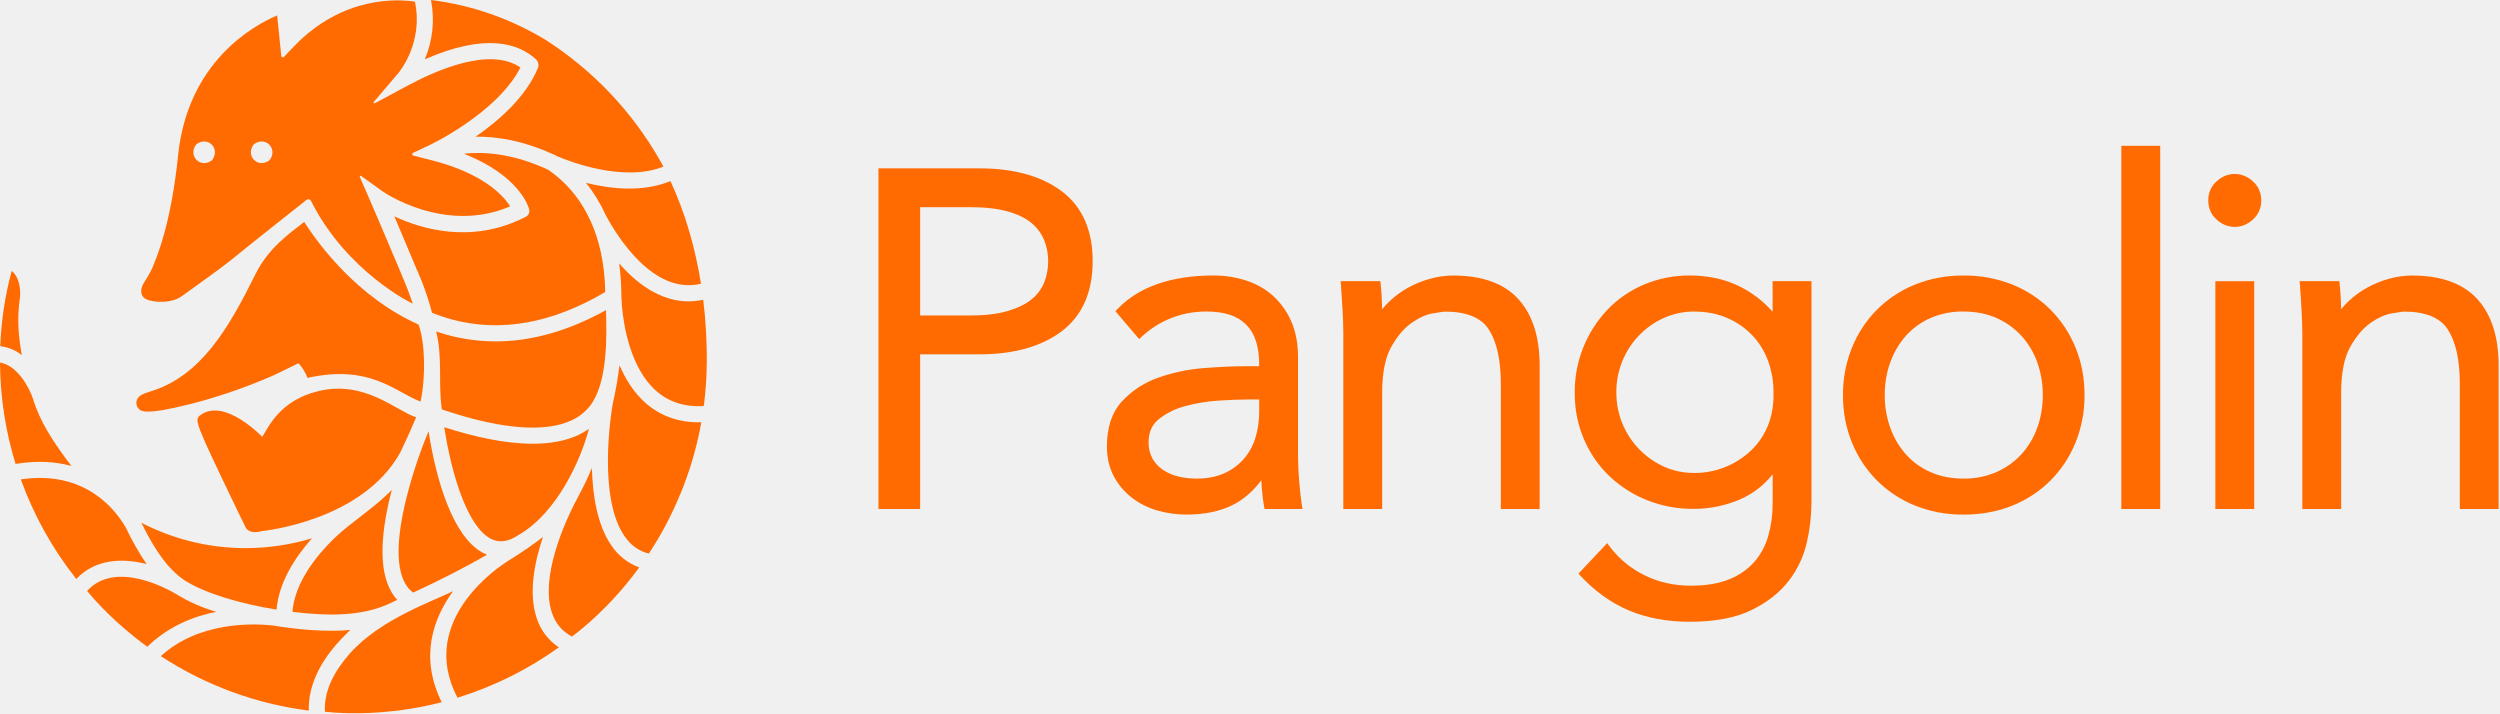
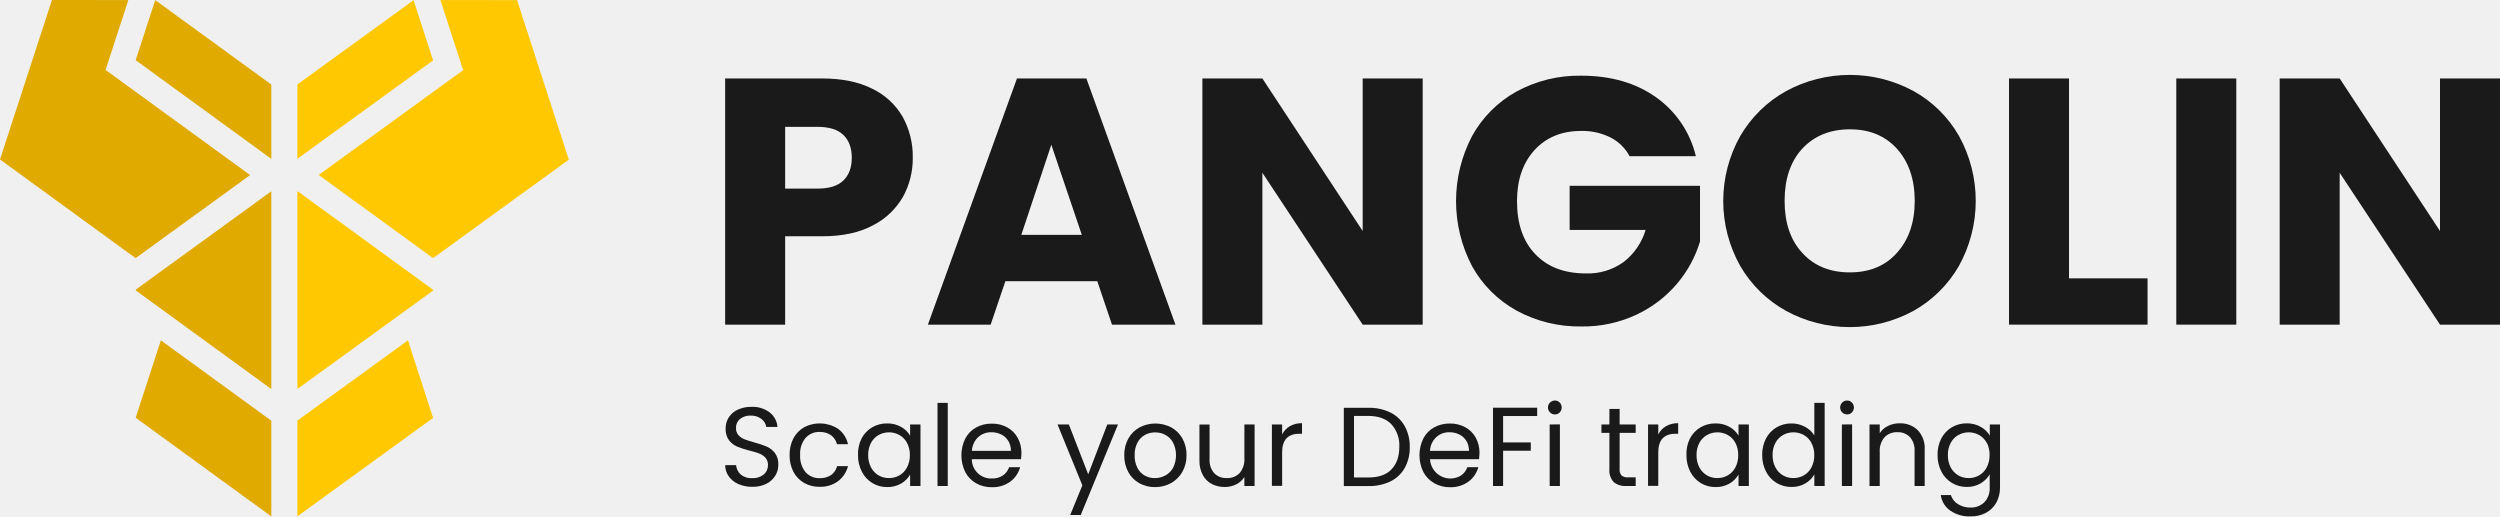
- <svg xmlns="http://www.w3.org/2000/svg" fill="#FF6B00" viewBox="0 0 1034 295">
-   <path d="M439.13 79.1c-8.36-6.3-19.83-9.47-34.13-9.47h-41.67v140.88h17.24v-63.96H405c14.3 0 25.78-3.22 34.14-9.55 8.5-6.45 12.79-16.2 12.79-29s-4.31-22.52-12.8-28.9zm-7.25 37.73a17.35 17.35 0 01-5.17 6.93c-2.4 2-5.73 3.63-9.83 4.84-4.18 1.25-9.35 1.88-15.38 1.88h-20.93V85.7h20.93c6.05 0 11.22.6 15.41 1.79 4.1 1.16 7.4 2.78 9.79 4.82a17.92 17.92 0 015.18 7.05 23.13 23.13 0 011.64 8.64c0 3.14-.55 6.12-1.64 8.83zM537.36 199.32c-.32-3.74-.49-7.39-.49-10.84v-40.63c0-5.77-.95-10.84-2.86-15.05a31.06 31.06 0 00-7.6-10.56c-3.14-2.8-6.9-4.91-11.18-6.27a43.5 43.5 0 00-13.22-2.03c-17.48 0-30.83 4.62-39.66 13.7l-1.03 1.06 9.82 11.54 1.23-1.12a38.8 38.8 0 0126.72-10.27c14.62 0 21.71 7.16 21.71 21.9v.71H516c-5.42 0-11.51.26-18.1.78a72.8 72.8 0 00-18.9 3.99 36.83 36.83 0 00-15.04 9.86c-4.08 4.5-6.15 10.73-6.15 18.49 0 4.65.94 8.8 2.82 12.33a27.38 27.38 0 007.44 8.88 31.6 31.6 0 0010.54 5.33 43.39 43.39 0 0012.12 1.71c7.62 0 14.18-1.4 19.5-4.16 4.27-2.2 8.11-5.57 11.45-10.03.05 1.05.11 2.1.2 3.18.19 2.64.5 5.12.88 7.35l.25 1.34h15.7l-.3-1.87c-.38-2.45-.72-5.6-1.05-9.32zm-42.53-1.38a32.7 32.7 0 01-7.3-.82 19.64 19.64 0 01-6.39-2.7 13.84 13.84 0 01-4.44-4.69 13.56 13.56 0 01-1.64-6.87c0-4.07 1.37-7.14 4.17-9.45A29.44 29.44 0 01490.1 168a69.26 69.26 0 0113.67-2.29c4.85-.32 8.9-.48 12.04-.48h5v4.99c0 3.84-.54 7.5-1.58 10.88a23.9 23.9 0 01-4.83 8.75 23.82 23.82 0 01-8.1 5.92c-3.2 1.44-7.06 2.18-11.47 2.18zM600.96 113.96c-3.1 0-6.3.44-9.47 1.33-3.15.87-6.18 2.1-9 3.64a37.52 37.52 0 00-7.7 5.6 34.24 34.24 0 00-3.15 3.38c-.02-.93-.03-1.83-.07-2.74a89.9 89.9 0 00-.5-7.42l-.15-1.46H554.5l.13 1.75c.25 3.39.48 6.97.68 10.66.2 3.71.29 6.82.29 9.25v72.58h16.07v-48.28c0-7.98 1.25-14.25 3.68-18.64 2.46-4.43 5.28-7.78 8.36-9.97 3.1-2.18 6.04-3.53 8.78-4 3.8-.66 4.86-.76 5.17-.76 8.83 0 14.92 2.46 18.08 7.34 3.3 5.09 5 12.6 5 22.34v51.97h16.06v-59.36c0-11.76-2.94-21-8.78-27.43-5.86-6.5-14.97-9.78-27.06-9.78zM733.13 128.94a42.76 42.76 0 00-6.14-5.81 44.95 44.95 0 00-9.38-5.56 43.4 43.4 0 00-9.5-2.83 53.4 53.4 0 00-8.92-.8 48.65 48.65 0 00-19.2 3.73 45.36 45.36 0 00-15.12 10.38 49.41 49.41 0 00-13.56 34.56c0 6.8 1.28 13.23 3.83 19.1a46.18 46.18 0 0010.48 15.21 48.96 48.96 0 0015.59 9.95 50.87 50.87 0 0019.16 3.61c6.8 0 13.37-1.36 19.51-4.01a35.09 35.09 0 0013.29-10.3v11.92c0 4.74-.6 9.28-1.79 13.46a28.07 28.07 0 01-5.7 10.76 27.29 27.29 0 01-10.37 7.24c-4.32 1.78-9.67 2.69-15.9 2.69-7.1 0-13.63-1.48-19.4-4.4a39.66 39.66 0 01-14.12-11.66l-1.15-1.55-11.89 12.62 1.04 1.12c5.96 6.34 12.69 11.13 20 14.19 7.28 3.04 15.68 4.6 24.93 4.6 10.43 0 19.05-1.62 25.6-4.83 6.54-3.2 11.74-7.29 15.44-12.14 3.7-4.82 6.2-10.2 7.48-15.98a75.36 75.36 0 001.88-16.1v-91.84h-16.07v12.67h-.02zm-32.4 66.67c-4.54 0-8.8-.9-12.64-2.67a33.57 33.57 0 01-10.2-7.23 33.51 33.51 0 01-9.37-23.47 33.62 33.62 0 019.36-23.48 33.18 33.18 0 0110.21-7.22 30.16 30.16 0 0112.64-2.68c5.05 0 9.67.91 13.74 2.7a31.5 31.5 0 0110.35 7.2 31.1 31.1 0 016.47 10.53 37.56 37.56 0 012.23 13c.13 5.07-.64 9.68-2.31 13.73a29.42 29.42 0 01-7.1 10.42 33.82 33.82 0 01-23.38 9.17zM848.06 128.04a47.55 47.55 0 00-15.8-10.37 53.39 53.39 0 00-20.15-3.71 52.85 52.85 0 00-19.96 3.7 47.55 47.55 0 00-15.8 10.38c-4.4 4.4-7.9 9.69-10.37 15.7a51.53 51.53 0 00-3.73 19.66c0 7.05 1.25 13.68 3.73 19.67a47.45 47.45 0 0010.37 15.7 47.3 47.3 0 0015.8 10.37 52.85 52.85 0 0019.96 3.7c7.3 0 14.08-1.24 20.15-3.7a47.3 47.3 0 0015.8-10.37c4.4-4.4 7.9-9.69 10.37-15.7a51.58 51.58 0 003.73-19.67c0-7.04-1.25-13.65-3.73-19.66a47.78 47.78 0 00-10.37-15.7zm-35.95 69.9c-5.06 0-9.64-.9-13.63-2.67a29.74 29.74 0 01-10.14-7.29 33.25 33.25 0 01-6.48-10.95 39.43 39.43 0 01-2.33-13.63c0-4.84.77-9.43 2.33-13.64a33.87 33.87 0 016.48-10.95 30.06 30.06 0 0110.14-7.29 33.2 33.2 0 0113.63-2.67c5.05 0 9.64.9 13.62 2.67a31.24 31.24 0 0110.26 7.29 32.58 32.58 0 016.58 10.94 39.59 39.59 0 012.33 13.64c0 4.84-.78 9.43-2.33 13.62a32.58 32.58 0 01-6.58 10.94 30.78 30.78 0 01-10.26 7.29 32.84 32.84 0 01-13.62 2.7zM893.46 60.3h-16.08v150.22h16.08V60.3zM931.8 75a10.96 10.96 0 00-7.5-3.05c-2.74 0-5.27 1.02-7.5 3.04a10.18 10.18 0 00-3.46 7.91c0 3.2 1.17 5.85 3.45 7.9a10.96 10.96 0 007.5 3.05c2.75 0 5.27-1.02 7.5-3.04a10.24 10.24 0 003.46-7.9c0-3.18-1.17-5.84-3.45-7.92zM932.34 116.3h-16.07v94.22h16.07v-94.23zM997.6 113.96c-3.11 0-6.3.44-9.48 1.33-3.14.87-6.17 2.1-8.99 3.64a37.55 37.55 0 00-7.71 5.6 34.24 34.24 0 00-3.14 3.38l-.07-2.74a89.9 89.9 0 00-.5-7.42l-.15-1.46h-16.43l.13 1.75c.26 3.39.49 6.97.68 10.66.2 3.71.3 6.82.3 9.25v72.58h16.07v-48.28c0-7.98 1.25-14.25 3.68-18.64 2.46-4.43 5.28-7.78 8.36-9.97 3.09-2.18 6.04-3.53 8.78-4 3.79-.66 4.86-.76 5.17-.76 8.83 0 14.92 2.46 18.08 7.34 3.3 5.09 4.99 12.6 4.99 22.34v51.97h16.07v-59.36c0-11.76-2.95-21-8.78-27.43-5.87-6.5-14.97-9.78-27.06-9.78zM58.45 216.2c.68 1.23 1.1 2.13 1.28 2.53 4.25 8.24 9.46 16.55 16.59 21.27l.7.44c8.06 4.99 22.5 9.31 37.35 11.7.99-11.46 7.86-21.85 14.67-29.5a95.5 95.5 0 01-27.44 4.06 93.47 93.47 0 01-43.15-10.5zM172.12 172.59c-8.47-2.73-21.16-15.44-40.43-10.83-15.9 3.8-20.67 14.88-23.2 18.91-5.93-5.84-12.22-9.8-17.44-10.7-3.97-.67-6.57.54-8.06 1.66-2.7 2.06-2.77 2.13 15.22 39.56l1.5 3.11c.02.06.07.1.1.16l1.62 3.34s1.03 3.5 7.01 1.84c0 0 41.42-3.96 57.18-32.62a286.86 286.86 0 006.5-14.44zM8.32 122.56c.13-2.4-.03-7.75-3.47-10.5a137.69 137.69 0 00-4.74 31.15A16.8 16.8 0 019 146.89c-.77-4.95-2.4-13.33-.67-24.33zM164.3 248.1c-6.76-7.32-7.91-21.01-3.39-40.88.36-1.56.75-3.11 1.14-4.64-6.43 6.89-17.15 13.62-23.74 20-7.29 7.06-16.47 18.36-17.35 30.49 7.77.94 15.41 1.39 22.07.9 12.8-.94 18.96-4.84 21.27-5.87zM242.35 75.62a59.76 59.76 0 018 13.03c4.62 8.7 19.69 33.45 39.58 28.71a174.48 174.48 0 00-4.7-21.13c-.14-.42-.28-.84-.44-1.27l.07-.02c-2-6.68-4.5-13.4-7.57-20.05-11.42 4.78-24.85 3.24-34.94.73zM221.62 24.48a3.33 3.33 0 01.83 3.72c-4.93 11.9-16.15 21.7-25.75 28.34 8.8-.13 20.44 1.6 34.07 8.22 4.35 1.84 27.06 10.8 43.6 4.16-.05-.09-.12-.2-.16-.3-.33-.64-.69-1.27-1.03-1.9a143.62 143.62 0 00-47.55-50.24A119.98 119.98 0 00178.26 0a42.24 42.24 0 01-2.56 24.54c25.38-11.14 38.9-6.48 45.92-.06zM170.88 245.1a394.62 394.62 0 0030.58-15.65c-.67-.27-1.29-.56-1.86-.87-12.33-6.74-19.23-29.94-22.34-50.21a72.2 72.2 0 01-1.4 3.41 198.8 198.8 0 00-8.45 27c-5.38 23.63-1.34 32.84 3.47 36.31zM250.64 128.26c-15.5 8.61-30.77 12.94-45.65 12.94a75.82 75.82 0 01-24.58-4.1c2.75 11.04.74 22.17 2.36 32.23.75.26 1.52.53 2.3.77 22.85 7.49 40.6 8.79 51.33 3.76a20.56 20.56 0 007.53-5.87c7.5-9.45 7.05-29.18 6.7-39.73z" fill="#FF6B00" />
-   <path d="M214.72 221.1l.02.03c15.93-9.4 25.5-31.11 28.86-43.75-1.35.94-2.8 1.78-4.37 2.52-5.49 2.57-11.97 3.63-18.9 3.63-11.8 0-24.9-3.06-36.58-6.83 2.98 19.53 9.5 40.81 19.06 46.04 3.57 1.95 7.47 1.42 11.91-1.64zM178.7 129.37a74.29 74.29 0 008.33 2.8c20.11 5.38 41.4 1.55 63.3-11.4-.22-12.1-2.58-21.69-6.02-29.29-.93-1.78-1.43-2.9-1.5-3.04h.01a50.44 50.44 0 00-15.96-18.15c-14.86-6.98-27.03-7.6-34.99-6.71 22.76 8.95 26.64 21.84 26.82 22.46l.16.54a2.63 2.63 0 01-1.36 3.07l-.5.25c-21.88 11.08-42.58 4.89-53.89-.42 3.33 7.87 7.75 18.39 9.47 22.46l.04-.02c.71 1.62 1.4 3.31 2.08 5.06l.04.1c1.47 3.86 2.83 7.96 3.96 12.29zM252.87 225.6c-5.85-8.44-7.77-20.73-8.05-32.03-2.03 4.79-4.14 9.06-6.17 12.73l.01.01c-.3.7-.67 1.38-1.09 2.08-3.4 6.68-14.38 30.08-9.28 45.11 1.48 4.38 4.2 7.6 8.26 9.79 4.13-3.05 16.14-12.6 27.84-28.6a23.66 23.66 0 01-11.52-9.08zM29.54 192.73c-7.56-9.9-13.02-18.42-15.77-27.4-1.51-4.94-6.61-14.24-13.77-15.38.1 14.58 2.35 28.66 6.45 41.94 8.97-1.52 16.63-.94 23.09.84z" fill="#FF6B00" />
-   <path d="M221.97 255.62c-3.47-10.28-.9-23.15 2.6-33.56a118.57 118.57 0 01-6.11 4.5l.02.03-1.08.68a185.68 185.68 0 01-7.82 5.05l.02.03c-1.56.97-37.54 23.73-20.37 56.22a145.85 145.85 0 0041.9-20.81 23.14 23.14 0 01-9.16-12.14zM290.85 123.98c-2.01.43-4.02.66-6.02.66-9.88 0-19.66-5.29-28.68-15.62a.56.56 0 00-.08-.09c.61 4.32.93 8.86.93 13.58.1 1.4.18 2.8.24 4.19.7 7.93 3.46 25.53 14.15 34.97 5.21 4.61 11.8 6.71 19.63 6.29.07-.31.14-.67.2-1.04a146.7 146.7 0 001.11-18.03c.01-7.53-.38-15.96-1.48-24.91z" fill="#FF6B00" />
-   <path d="M266.97 166.64c-4.86-4.3-8.3-9.85-10.73-15.57a156.5 156.5 0 01-2.84 15.99c-.87 5.13-6.01 38.98 4.94 54.76 2.62 3.79 5.91 6.12 10.02 7.14a139.73 139.73 0 0012.86-24.3l.04.02c3.96-9.55 6.95-19.6 8.81-30.03-9.05.23-16.8-2.45-23.1-8.01zM60.63 233.3a112.82 112.82 0 01-8.57-15.05c-4.17-7.29-16.8-23.95-43.45-19.97a146.37 146.37 0 0022.94 41.19c7.95-8.38 19.15-8.72 29.08-6.17zM144.92 260.57c-9.72.81-21.12-.02-32.16-1.89-8.06-.85-30.53-1.68-46.25 12.7a145.24 145.24 0 0061.2 22.52c-.27-9.79 4.27-19.9 13.3-29.46 1.3-1.4 2.62-2.68 3.9-3.87zM73.13 245.86c-3.67-2.2-25.38-14.35-37.1-1.47 3.24 3.99 11.63 13.47 24.9 23.11 8.63-8.43 19.03-12.58 28.53-14.47a65.43 65.43 0 01-16.33-7.17zM187.4 244.5c-8.2 4.12-30.28 11.59-42.91 26.01-5.66 6.46-10.62 14.73-10.1 23.87 4.46.49 14.67 1.22 28-.24l1.96-.22.8-.1c5.96-.77 11.82-1.9 17.55-3.38-9.31-18.76-3.49-34.69 4.7-45.94zM57.8 169.46c.41.32 1.12.78 3.42.78 2.76 0 7.82-.67 17.44-3.11 8.3-2.1 20.8-5.85 34.75-12 1.55-.72 5.5-2.64 10.06-4.9 1.52 1.7 2.84 3.7 3.7 6.06 26-5.68 35.89 5.6 46.77 9.82 2.23-10.62 1.87-24.53-.84-31.88-25.26-11.28-41.35-33.17-47.29-42.44-5.94 4.62-14.8 10.77-20.18 21.65-10.94 22.12-22.48 42.01-43.1 48.35-3.53 1.09-5.83 1.96-6.13 4.52a3.53 3.53 0 001.4 3.15z" fill="#FF6B00" />
-   <path d="M75.26 122.46c6.03-4.34 16.9-12.1 20.7-15.22 6.92-5.69 26.05-20.8 30.87-24.61a1.16 1.16 0 011.76.4c14.9 29.65 42.11 42.59 42.11 42.59-1.17-3.62-2.57-7.3-4.2-11.04l.03-.01-5.7-13.45-3.6-8.49c-2.04-4.77-3.62-8.5-4.08-9.52l-4.34-9.93c-.14-.33.24-.63.54-.42l8.8 6.33c.25.18 25.63 17.91 52.85 6.27-2.76-4.4-10.9-13.6-32.66-19.13l-7.43-1.89c-.53-.13-.6-.86-.1-1.1l6.93-3.26c.29-.13 28.06-13.37 37.5-32.08-12.42-8.5-34.1.8-46.32 7.34l-13.93 7.48c-.33.17-.66-.24-.42-.53l10.24-12.03c.44-.52 10.39-12.62 6.8-29.47-6.79-1.05-29.8-2.65-50.15 18.62l-4.06 4.25a.62.62 0 01-1.06-.37l-1.7-16.83c-10.16 4.35-37.01 19.38-40.98 57.9-1.41 13.7-3.63 25.48-6.66 35.49l-.02-.02-.4 1.41c-1.06 3.33-2.21 6.45-3.45 9.38a45.08 45.08 0 01-3.38 6.07c-2.23 3.34-1.23 5.57-.3 6.49 1.8 1.84 10.7 3.06 15.81-.62zM105.4 59.4c4.51-2.9 9.3 1.9 6.41 6.42-.19.3-.45.56-.75.75-4.52 2.9-9.31-1.9-6.42-6.41.2-.3.46-.56.76-.76zm-23.79 0c4.52-2.9 9.3 1.9 6.41 6.42-.19.3-.45.56-.75.75-4.52 2.9-9.31-1.9-6.41-6.41.2-.3.45-.56.75-.76z" fill="#FF6B00" />
+ <svg xmlns="http://www.w3.org/2000/svg" width="6300" height="1301" viewBox="0 0 6300 1301" fill="none">
+   <g clip-path="url(#clip0_977_922)">
+     <path d="M1303.06 0.302L1109.83 0.151L1167.13 176.818L803.112 440.873L1091.3 650.499L1433.4 402.319L1303.06 0.302Z" fill="#FFC800" />
+     <path d="M266.041 176.213L323.422 0.151L130.866 0L0 401.865L341.717 650.499L630.287 441.175L266.041 176.213Z" fill="#E1AA00" />
+     <path d="M683.586 212.952L391.161 0.227L341.869 151.644L683.586 400.278L683.737 400.202V212.801L683.586 212.952Z" fill="#E1AA00" />
+     <path d="M1042.24 0.454L749.435 212.801V400.202L1091.38 152.174L1042.24 0.454Z" fill="#FFC800" />
+     <path d="M342.549 729.496L341.869 731.688L683.586 980.398L683.737 980.246V481.997L342.549 729.496Z" fill="#E1AA00" />
+     <path d="M1090.55 729.648L749.813 481.695L749.435 481.997V980.246L1091.38 732.218L1090.55 729.648Z" fill="#FFC800" />
+     <path d="M683.511 1060L405.374 857.631L341.869 1052.67L683.586 1301.3L683.737 1301.15V1059.85L683.511 1060Z" fill="#E1AA00" />
+     <path d="M1028.03 857.706L749.435 1059.85V1301.15L1091.38 1053.12L1028.03 857.706Z" fill="#FFC800" />
+     <path d="M2275.52 495.982C2257.76 526.915 2231.32 551.962 2199.47 568.024C2165.29 586.318 2122.88 595.44 2072.23 595.39H1978.56V818.094H1827.36V197.758H2072.15C2121.65 197.758 2163.48 206.3 2197.65 223.385C2229.83 238.64 2256.64 263.282 2274.54 294.066C2292.02 325.686 2300.86 361.356 2300.17 397.481C2300.57 431.889 2292.08 465.818 2275.52 495.982ZM2125.23 454.933C2139.36 441.402 2146.47 422.201 2146.47 397.481C2146.47 372.761 2139.36 353.56 2125.23 340.028C2111.09 326.497 2089.62 319.693 2060.74 319.693H1978.56V475.269H2060.74C2089.62 475.269 2111.11 468.49 2125.23 454.933Z" fill="#1A1A1A" />
+     <path d="M2765.11 708.556H2533.55L2496.43 818.094H2338.27L2562.73 197.758H2737.67L2962.13 818.094H2802.23L2765.11 708.556ZM2726.18 591.912L2649.29 364.748L2573.69 591.912H2726.18Z" fill="#1A1A1A" />
+     <path d="M3585.16 818.094H3433.96L3181.22 435.43V818.094H3030.02V197.758H3181.22L3433.96 582.161V197.758H3585.16V818.094Z" fill="#1A1A1A" />
+     <path d="M4106.58 393.626C4095.74 373.324 4078.93 356.834 4058.42 346.378C4035.52 335.015 4010.2 329.386 3984.64 329.974C3935.7 329.974 3896.51 346.026 3867.08 378.129C3837.64 410.231 3822.9 453.195 3822.85 507.019C3822.85 564.169 3838.32 608.796 3869.27 640.898C3900.22 673.001 3942.7 689.053 3996.73 689.053C4030.35 690.149 4063.41 680.22 4090.86 660.78C4117.64 640.271 4137.27 611.832 4146.95 579.515H3955.46V468.163H4284.02V608.695C4272.33 647.24 4252.93 683.013 4227.01 713.848C4199.05 747.091 4164.23 773.908 4124.95 792.467C4081.33 813.081 4033.56 823.425 3985.32 822.705C3928.1 823.697 3871.6 809.841 3821.34 782.489C3774.27 756.419 3735.49 717.618 3709.45 670.532C3683.03 620.01 3669.23 563.843 3669.23 506.829C3669.23 449.816 3683.03 393.65 3709.45 343.128C3735.4 295.95 3774.13 257.043 3821.19 230.868C3871.29 203.515 3927.64 189.681 3984.71 190.727C4058.95 190.727 4121.55 208.694 4172.51 244.627C4223.26 280.286 4259.22 333.284 4273.59 393.626H4106.58Z" fill="#1A1A1A" />
+     <path d="M4501.15 783.623C4453.01 756.993 4413.01 717.803 4385.4 670.23C4357.3 620.245 4342.54 563.869 4342.54 506.527C4342.54 449.186 4357.3 392.81 4385.4 342.825C4413.05 295.283 4453.04 256.102 4501.15 229.432C4550.4 202.742 4605.54 188.764 4661.57 188.764C4717.6 188.764 4772.74 202.742 4822 229.432C4869.98 255.946 4909.72 295.183 4936.83 342.825C4964.48 392.974 4978.94 449.316 4978.87 506.576C4978.81 563.837 4964.21 620.145 4936.46 670.23C4909.16 717.758 4869.43 756.958 4821.54 783.623C4772.37 810.313 4717.3 824.293 4661.34 824.293C4605.39 824.293 4550.32 810.313 4501.15 783.623ZM4780.42 636.967C4810.2 603.907 4825.1 560.314 4825.1 506.187C4825.1 452.061 4810.2 408.316 4780.42 374.954C4750.73 342.195 4711.11 325.842 4661.57 325.892C4612.03 325.943 4572.11 342.145 4541.82 374.5C4512.08 406.905 4497.21 450.801 4497.21 506.187C4497.21 561.574 4512.08 605.318 4541.82 637.421C4571.6 670.078 4611.52 686.407 4661.57 686.407C4711.62 686.407 4751.23 669.927 4780.42 636.967Z" fill="#1A1A1A" />
+     <path d="M5213.91 701.45H5411.84V818.094H5062.71V197.758H5213.91V701.45Z" fill="#1A1A1A" />
+     <path d="M5635.47 197.758V818.094H5484.26V197.758H5635.47Z" fill="#1A1A1A" />
+     <path d="M6300 818.094H6148.8L5895.99 435.43V818.094H5744.78V197.758H5895.99L6148.8 582.161V197.758H6300V818.094Z" fill="#1A1A1A" />
+     <path d="M1860.7 1219.81C1851.05 1215.68 1842.69 1209.02 1836.5 1200.53C1830.62 1192.22 1827.45 1182.29 1827.43 1172.11H1854.88C1855.69 1181.05 1859.78 1189.37 1866.37 1195.47C1874.57 1202.27 1885.07 1205.66 1895.7 1204.92C1906.18 1205.52 1916.52 1202.24 1924.73 1195.69C1928.13 1192.79 1930.84 1189.17 1932.67 1185.09C1934.5 1181.01 1935.4 1176.58 1935.32 1172.11C1935.61 1165.4 1933.4 1158.83 1929.12 1153.66C1924.86 1148.89 1919.52 1145.21 1913.54 1142.93C1905.27 1139.96 1896.84 1137.44 1888.29 1135.37C1877.62 1132.74 1867.16 1129.33 1856.99 1125.16C1849.04 1121.65 1842.11 1116.16 1836.88 1109.21C1830.97 1100.61 1828.04 1090.31 1828.57 1079.88C1828.38 1069.75 1831.25 1059.79 1836.81 1051.31C1842.48 1042.8 1850.49 1036.11 1859.87 1032.03C1870.6 1027.32 1882.24 1025 1893.96 1025.23C1910.23 1024.53 1926.24 1029.44 1939.32 1039.14C1945.06 1043.51 1949.81 1049.06 1953.25 1055.4C1956.69 1061.75 1958.74 1068.75 1959.28 1075.95H1931.01C1929.8 1067.97 1925.51 1060.77 1919.06 1055.92C1911.15 1049.86 1901.34 1046.8 1891.39 1047.3C1881.88 1046.88 1872.53 1049.85 1865.01 1055.69C1861.6 1058.52 1858.9 1062.1 1857.13 1066.16C1855.36 1070.21 1854.56 1074.63 1854.8 1079.05C1854.53 1085.46 1856.72 1091.74 1860.92 1096.59C1865.1 1101.15 1870.28 1104.7 1876.04 1106.94C1882.02 1109.29 1890.33 1111.93 1901.14 1114.96C1911.86 1117.8 1922.36 1121.36 1932.59 1125.62C1940.6 1129.21 1947.59 1134.75 1952.93 1141.72C1959.01 1150.36 1961.99 1160.8 1961.4 1171.35C1961.45 1180.93 1958.84 1190.32 1953.84 1198.49C1948.36 1207.38 1940.51 1214.56 1931.16 1219.2C1920.16 1224.58 1908.01 1227.18 1895.78 1226.76C1883.72 1226.97 1871.76 1224.6 1860.7 1219.81Z" fill="#1A1A1A" />
+     <path d="M1999.27 1104.83C2005.4 1093.2 2014.67 1083.53 2026.04 1076.93C2039.48 1069.8 2054.59 1066.41 2069.79 1067.12C2084.99 1067.82 2099.72 1072.6 2112.45 1080.94C2124.96 1090.39 2133.65 1104.02 2136.94 1119.34H2109.2C2106.97 1110.25 2101.62 1102.22 2094.08 1096.66C2085.71 1091 2075.75 1088.14 2065.65 1088.5C2058.96 1088.23 2052.28 1089.44 2046.11 1092.06C2039.94 1094.67 2034.43 1098.62 2029.97 1103.62C2020.22 1115.69 2015.36 1130.99 2016.36 1146.48C2015.34 1162.11 2020.2 1177.56 2029.97 1189.8C2034.43 1194.8 2039.94 1198.74 2046.11 1201.36C2052.28 1203.97 2058.96 1205.19 2065.65 1204.92C2075.66 1205.39 2085.56 1202.75 2094 1197.36C2101.67 1191.85 2107.15 1183.82 2109.5 1174.68H2136.94C2133.21 1189.75 2124.43 1203.08 2112.07 1212.48C2098.54 1222.34 2082.08 1227.37 2065.35 1226.76C2051.62 1227.01 2038.08 1223.59 2026.11 1216.86C2014.71 1210.24 2005.43 1200.52 1999.35 1188.81C1992.69 1175.66 1989.39 1161.07 1989.75 1146.33C1989.47 1131.92 1992.74 1117.67 1999.27 1104.83Z" fill="#1A1A1A" />
+     <path d="M2171.19 1104.83C2177.24 1093.25 2186.41 1083.59 2197.65 1076.93C2209.11 1070.25 2222.19 1066.82 2235.45 1067.03C2247.82 1066.73 2260.04 1069.76 2270.83 1075.8C2280.26 1080.96 2288.1 1088.59 2293.51 1097.87V1069.6H2319.6V1224.72H2293.51V1195.84C2288.13 1205.31 2280.3 1213.14 2270.83 1218.52C2260.09 1224.65 2247.89 1227.73 2235.53 1227.44C2222.37 1227.61 2209.43 1224.08 2198.18 1217.24C2186.95 1210.31 2177.85 1200.42 2171.87 1188.66C2165.27 1175.7 2161.95 1161.32 2162.19 1146.78C2161.66 1132.27 2164.75 1117.85 2171.19 1104.83ZM2285.8 1116.32C2281.47 1108 2274.86 1101.07 2266.75 1096.36C2258.67 1091.84 2249.56 1089.46 2240.29 1089.46C2231.03 1089.46 2221.92 1091.84 2213.83 1096.36C2205.76 1101.04 2199.18 1107.91 2194.85 1116.17C2189.99 1125.62 2187.57 1136.15 2187.82 1146.78C2187.57 1157.54 2189.99 1168.19 2194.85 1177.78C2199.2 1186.11 2205.77 1193.07 2213.83 1197.89C2221.82 1202.5 2230.91 1204.87 2240.14 1204.76C2249.44 1204.87 2258.6 1202.5 2266.68 1197.89C2274.79 1193.11 2281.4 1186.14 2285.73 1177.78C2290.64 1168.28 2293.08 1157.7 2292.83 1147.01C2293.14 1136.35 2290.72 1125.78 2285.8 1116.32Z" fill="#1A1A1A" />
+     <path d="M2388.32 1015.25V1224.72H2362.54V1015.25H2388.32Z" fill="#1A1A1A" />
+     <path d="M2572.94 1157.14H2448.95C2448.94 1163.68 2450.24 1170.15 2452.79 1176.18C2455.33 1182.2 2459.07 1187.64 2463.77 1192.19C2468.47 1196.74 2474.04 1200.29 2480.15 1202.63C2486.25 1204.97 2492.77 1206.06 2499.3 1205.82C2509.16 1206.24 2518.9 1203.6 2527.2 1198.26C2534.56 1193.2 2540.08 1185.87 2542.92 1177.4H2570.67C2566.73 1192.02 2557.93 1204.87 2545.72 1213.84C2532.2 1223.47 2515.89 1228.38 2499.3 1227.82C2485.5 1228.04 2471.89 1224.62 2459.84 1217.92C2448.23 1211.3 2438.74 1201.52 2432.47 1189.72C2426.03 1176.57 2422.68 1162.11 2422.68 1147.46C2422.68 1132.82 2426.03 1118.36 2432.47 1105.21C2438.57 1093.48 2447.94 1083.79 2459.46 1077.31C2471.75 1070.65 2485.55 1067.29 2499.53 1067.56C2513.18 1067.3 2526.66 1070.64 2538.61 1077.24C2549.7 1083.35 2558.78 1092.54 2564.77 1103.69C2571.02 1115.3 2574.2 1128.31 2573.99 1141.49C2573.93 1146.72 2573.58 1151.95 2572.94 1157.14ZM2540.65 1110.88C2536.47 1103.88 2530.32 1098.28 2522.96 1094.77C2515.24 1091.03 2506.75 1089.14 2498.17 1089.26C2485.9 1088.96 2473.98 1093.4 2464.9 1101.65C2455.41 1110.71 2449.77 1123.09 2449.18 1136.2H2547.46C2547.67 1127.16 2545.31 1118.25 2540.65 1110.5V1110.88Z" fill="#1A1A1A" />
+     <path d="M2817.35 1069.6L2723.53 1297.75H2696.92L2727.54 1223.06L2664.94 1069.6H2693.52L2742.28 1195.32L2790.36 1069.6H2817.35Z" fill="#1A1A1A" />
+     <path d="M2870.96 1217.62C2859.21 1211.05 2849.58 1201.27 2843.21 1189.42C2836.29 1176.4 2832.83 1161.82 2833.16 1147.09C2832.86 1132.42 2836.4 1117.93 2843.44 1105.05C2850.03 1093.26 2859.8 1083.54 2871.64 1077.01C2883.97 1070.6 2897.66 1067.26 2911.55 1067.26C2925.45 1067.26 2939.14 1070.6 2951.47 1077.01C2963.32 1083.46 2973.09 1093.13 2979.67 1104.9C2986.77 1117.81 2990.34 1132.36 2990.03 1147.09C2990.34 1161.9 2986.66 1176.52 2979.37 1189.42C2972.58 1201.29 2962.64 1211.05 2950.64 1217.62C2938.28 1224.26 2924.45 1227.66 2910.42 1227.52C2896.63 1227.69 2883.03 1224.28 2870.96 1217.62ZM2936.5 1198.34C2944.79 1193.85 2951.61 1187.08 2956.16 1178.84C2961.03 1168.97 2963.57 1158.12 2963.57 1147.12C2963.57 1136.12 2961.03 1125.27 2956.16 1115.41C2951.72 1107.22 2945.03 1100.48 2936.88 1095.98C2928.95 1091.75 2920.09 1089.56 2911.1 1089.63C2902.08 1089.51 2893.18 1091.7 2885.24 1095.98C2877.19 1100.46 2870.64 1107.22 2866.42 1115.41C2861.41 1125.2 2858.96 1136.1 2859.31 1147.09C2858.92 1158.16 2861.31 1169.15 2866.27 1179.06C2870.38 1187.23 2876.83 1193.99 2884.79 1198.49C2892.6 1202.74 2901.37 1204.93 2910.27 1204.84C2919.44 1204.85 2928.47 1202.54 2936.5 1198.11V1198.34Z" fill="#1A1A1A" />
+     <path d="M3161.57 1069.6V1224.72H3135.79V1202.04C3130.82 1210.01 3123.73 1216.43 3115.3 1220.56C3106.29 1225.07 3096.34 1227.35 3086.27 1227.22C3074.95 1227.38 3063.77 1224.78 3053.68 1219.66C3044 1214.57 3036.09 1206.66 3031 1196.98C3025.11 1185.73 3022.21 1173.16 3022.61 1160.47V1069.75H3048.09V1157.14C3047.26 1169.95 3051.43 1182.58 3059.73 1192.37C3063.83 1196.55 3068.78 1199.82 3074.24 1201.94C3079.71 1204.06 3085.56 1205 3091.41 1204.69C3097.43 1205.01 3103.45 1204.04 3109.07 1201.85C3114.69 1199.66 3119.78 1196.3 3123.99 1191.99C3132.53 1181.58 3136.77 1168.3 3135.86 1154.87V1069.6H3161.57Z" fill="#1A1A1A" />
+     <path d="M3250.32 1073.98C3259.72 1068.75 3270.34 1066.14 3281.09 1066.43V1093.11H3274.29C3245.41 1093.11 3230.97 1108.76 3230.97 1140.05V1224.42H3205.19V1069.6H3230.97V1094.77C3235.25 1086.1 3241.98 1078.88 3250.32 1073.98Z" fill="#1A1A1A" />
+     <path d="M3503.74 1039.44C3518.99 1047.01 3531.61 1058.99 3539.95 1073.83C3548.7 1090.07 3553.05 1108.31 3552.58 1126.75C3553.02 1145.04 3548.67 1163.13 3539.95 1179.21C3531.63 1193.98 3518.99 1205.85 3503.74 1213.23C3486.25 1221.41 3467.1 1225.42 3447.79 1224.95H3386.41V1027.64H3447.79C3467.11 1027.08 3486.29 1031.13 3503.74 1039.44ZM3506.16 1183.07C3519.51 1169.51 3526.22 1150.59 3526.27 1126.3C3526.87 1115.84 3525.39 1105.38 3521.91 1095.5C3518.43 1085.62 3513.03 1076.54 3506.01 1068.77C3492.47 1055.01 3473.12 1048.13 3447.79 1048.13H3412.11V1203.25H3447.79C3473.35 1203.4 3492.8 1196.75 3506.16 1183.3V1183.07Z" fill="#1A1A1A" />
+     <path d="M3727.29 1157.14H3603.61C3604.08 1166.04 3606.86 1174.66 3611.67 1182.16C3616.48 1189.66 3623.16 1195.78 3631.05 1199.93C3638.94 1204.07 3647.77 1206.1 3656.67 1205.81C3665.58 1205.52 3674.25 1202.92 3681.85 1198.26C3689.22 1193.19 3694.74 1185.87 3697.58 1177.4H3725.33C3721.38 1192.02 3712.59 1204.87 3700.38 1213.84C3686.86 1223.47 3670.55 1228.38 3653.96 1227.82C3640.03 1228.01 3626.31 1224.49 3614.19 1217.62C3602.59 1210.99 3593.1 1201.22 3586.82 1189.42C3580.38 1176.26 3577.03 1161.81 3577.03 1147.16C3577.03 1132.51 3580.38 1118.06 3586.82 1104.9C3592.9 1093.17 3602.28 1083.47 3613.81 1077.01C3626.1 1070.34 3639.91 1066.98 3653.88 1067.26C3667.53 1067 3681.01 1070.34 3692.97 1076.93C3704.05 1083.05 3713.14 1092.24 3719.13 1103.39C3725.34 1115.01 3728.52 1128.01 3728.35 1141.19C3728.12 1146.1 3727.82 1151.32 3727.29 1157.14ZM3695.01 1110.88C3690.79 1103.92 3684.64 1098.33 3677.32 1094.77C3669.6 1091.03 3661.1 1089.14 3652.52 1089.26C3640.25 1088.95 3628.34 1093.39 3619.26 1101.65C3609.76 1110.71 3604.13 1123.09 3603.53 1136.2H3701.81C3702.02 1127.16 3699.66 1118.25 3695.01 1110.5V1110.88Z" fill="#1A1A1A" />
+     <path d="M3873.66 1027.42V1048.36H3787.85V1114.88H3857.55V1135.82H3787.85V1224.72H3762.37V1027.42H3873.66Z" fill="#1A1A1A" />
+     <path d="M3906.01 1039.29C3903.55 1036.83 3901.87 1033.69 3901.19 1030.27C3900.51 1026.86 3900.87 1023.32 3902.2 1020.11C3903.54 1016.89 3905.8 1014.14 3908.7 1012.22C3911.6 1010.29 3915 1009.26 3918.49 1009.28C3920.74 1009.24 3922.97 1009.68 3925.05 1010.56C3927.12 1011.45 3928.98 1012.76 3930.51 1014.42C3933.71 1017.76 3935.5 1022.22 3935.5 1026.85C3935.5 1031.48 3933.71 1035.94 3930.51 1039.29C3928.97 1040.93 3927.11 1042.23 3925.04 1043.1C3922.97 1043.98 3920.73 1044.4 3918.49 1044.35C3916.17 1044.41 3913.87 1043.98 3911.72 1043.11C3909.58 1042.24 3907.63 1040.94 3906.01 1039.29ZM3930.96 1069.52V1224.65H3905.18V1069.6L3930.96 1069.52Z" fill="#1A1A1A" />
+     <path d="M4081.48 1090.84V1182.31C4081.19 1185.16 4081.47 1188.04 4082.3 1190.78C4083.13 1193.51 4084.5 1196.06 4086.32 1198.26C4091.1 1201.88 4097.07 1203.55 4103.03 1202.95H4121.93V1224.72H4098.72C4087.09 1225.62 4075.56 1222.08 4066.44 1214.82C4062.5 1210.43 4059.52 1205.28 4057.67 1199.69C4055.82 1194.09 4055.15 1188.18 4055.7 1182.31V1090.84H4035.59V1069.6H4055.7V1030.52H4081.48V1069.6H4121.93V1090.84H4081.48Z" fill="#1A1A1A" />
+     <path d="M4198.29 1073.98C4207.65 1068.75 4218.26 1066.14 4228.98 1066.43V1093.11H4222.18C4193.3 1093.11 4178.86 1108.76 4178.86 1140.06V1224.42H4153.08V1069.6H4178.86V1094.77C4183.17 1086.1 4189.92 1078.87 4198.29 1073.98Z" fill="#1A1A1A" />
+     <path d="M4258.69 1104.83C4264.77 1093.24 4273.96 1083.58 4285.23 1076.93C4296.69 1070.25 4309.76 1066.82 4323.03 1067.03C4335.39 1066.73 4347.61 1069.76 4358.41 1075.8C4367.83 1080.96 4375.67 1088.59 4381.09 1097.87V1069.6H4407.1V1224.72H4381.09V1195.84C4375.69 1205.29 4367.85 1213.12 4358.41 1218.52C4347.69 1224.64 4335.51 1227.72 4323.18 1227.44C4310.02 1227.61 4297.08 1224.08 4285.83 1217.24C4274.56 1210.34 4265.43 1200.44 4259.45 1188.66C4252.87 1175.7 4249.57 1161.32 4249.85 1146.78C4249.26 1132.28 4252.3 1117.86 4258.69 1104.83ZM4373.38 1116.32C4369.04 1107.97 4362.4 1101.05 4354.25 1096.36C4346.17 1091.82 4337.06 1089.44 4327.79 1089.44C4318.52 1089.44 4309.41 1091.82 4301.33 1096.36C4293.25 1101.02 4286.67 1107.89 4282.35 1116.17C4277.46 1125.62 4275.02 1136.14 4275.25 1146.78C4275.02 1157.54 4277.46 1168.19 4282.35 1177.78C4286.68 1186.12 4293.25 1193.09 4301.33 1197.89C4309.32 1202.5 4318.41 1204.87 4327.64 1204.76C4336.92 1204.88 4346.05 1202.5 4354.1 1197.89C4362.26 1193.14 4368.9 1186.16 4373.23 1177.78C4378.1 1168.27 4380.55 1157.7 4380.33 1147.01C4380.63 1136.36 4378.24 1125.8 4373.38 1116.32Z" fill="#1A1A1A" />
+     <path d="M4450.34 1104.83C4456.42 1093.27 4465.58 1083.61 4476.8 1076.93C4488.28 1070.28 4501.34 1066.86 4514.6 1067.03C4526.37 1066.95 4537.97 1069.83 4548.32 1075.42C4558.1 1080.43 4566.34 1088.01 4572.13 1097.34V1015.25H4598.14V1224.72H4572.13V1195.54C4566.75 1205.01 4558.92 1212.84 4549.45 1218.22C4538.78 1224.36 4526.61 1227.45 4514.3 1227.14C4501.08 1227.31 4488.07 1223.77 4476.76 1216.91C4465.46 1210.06 4456.3 1200.16 4450.34 1188.36C4443.76 1175.4 4440.46 1161.02 4440.74 1146.48C4440.44 1132.02 4443.74 1117.7 4450.34 1104.83ZM4565.03 1116.32C4560.65 1108.01 4554.02 1101.09 4545.9 1096.36C4537.82 1091.82 4528.71 1089.44 4519.44 1089.44C4510.17 1089.44 4501.06 1091.82 4492.98 1096.36C4484.9 1101.02 4478.31 1107.89 4474 1116.17C4469.08 1125.6 4466.63 1136.14 4466.9 1146.78C4466.63 1157.55 4469.08 1168.2 4474 1177.78C4478.33 1186.12 4484.9 1193.09 4492.98 1197.89C4500.97 1202.51 4510.06 1204.89 4519.29 1204.76C4528.56 1204.86 4537.7 1202.49 4545.75 1197.89C4553.87 1193.09 4560.5 1186.13 4564.88 1177.78C4569.75 1168.27 4572.2 1157.7 4571.98 1147.01C4572.21 1136.34 4569.74 1125.78 4564.8 1116.32H4565.03Z" fill="#1A1A1A" />
+     <path d="M4642.37 1039.29C4639.9 1036.83 4638.23 1033.69 4637.55 1030.27C4636.87 1026.86 4637.22 1023.32 4638.56 1020.11C4639.89 1016.89 4642.16 1014.14 4645.05 1012.22C4647.95 1010.29 4651.36 1009.26 4654.84 1009.27C4657.09 1009.25 4659.32 1009.7 4661.39 1010.58C4663.46 1011.47 4665.32 1012.77 4666.86 1014.42C4670.07 1017.76 4671.85 1022.22 4671.85 1026.85C4671.85 1031.48 4670.07 1035.94 4666.86 1039.29C4665.32 1040.92 4663.46 1042.21 4661.39 1043.08C4659.32 1043.96 4657.09 1044.39 4654.84 1044.35C4652.53 1044.4 4650.23 1043.98 4648.08 1043.11C4645.94 1042.24 4643.99 1040.94 4642.37 1039.29ZM4667.32 1069.52V1224.65H4641.54V1069.6L4667.32 1069.52Z" fill="#1A1A1A" />
+     <path d="M4832.66 1083.89C4838.8 1090.48 4843.52 1098.26 4846.54 1106.75C4849.55 1115.24 4850.8 1124.26 4850.2 1133.25V1224.72H4824.72V1136.96C4825.61 1124.05 4821.44 1111.3 4813.08 1101.43C4808.96 1097.26 4804.01 1094 4798.55 1091.88C4793.09 1089.76 4787.25 1088.81 4781.4 1089.1C4775.4 1088.82 4769.4 1089.82 4763.81 1092.02C4758.22 1094.22 4753.16 1097.58 4748.97 1101.88C4740.31 1112.2 4736 1125.48 4736.94 1138.92V1224.72H4711.17V1069.6H4736.94V1091.67C4742.03 1083.73 4749.23 1077.37 4757.74 1073.3C4766.76 1068.86 4776.71 1066.61 4786.77 1066.73C4795.17 1066.38 4803.57 1067.72 4811.45 1070.66C4819.33 1073.61 4826.54 1078.11 4832.66 1083.89Z" fill="#1A1A1A" />
+     <path d="M4991.65 1075.8C5001.07 1080.96 5008.91 1088.59 5014.33 1097.87V1069.6H5040.03V1228.35C5040.27 1241.52 5037.15 1254.53 5030.96 1266.15C5024.99 1277.11 5015.99 1286.11 5005.03 1292.08C4992.99 1298.48 4979.5 1301.68 4965.87 1301.38C4947.78 1302.08 4929.94 1297.03 4914.91 1286.94C4908.35 1282.45 4902.82 1276.63 4898.66 1269.85C4894.51 1263.08 4891.83 1255.51 4890.79 1247.63H4916.27C4919.17 1257.09 4925.44 1265.15 4933.89 1270.31C4943.46 1276.28 4954.58 1279.31 4965.87 1279C4972.25 1279.23 4978.61 1278.18 4984.57 1275.89C4990.54 1273.6 4995.98 1270.14 5000.57 1265.69C5005.27 1260.64 5008.88 1254.68 5011.2 1248.18C5013.51 1241.69 5014.47 1234.78 5014.02 1227.9V1195.32C5008.56 1204.71 5000.74 1212.53 4991.34 1217.99C4980.69 1224.21 4968.52 1227.35 4956.19 1227.07C4942.97 1227.24 4929.96 1223.7 4918.65 1216.84C4907.34 1209.98 4898.19 1200.09 4892.23 1188.28C4885.65 1175.32 4882.35 1160.94 4882.63 1146.41C4882.3 1131.89 4885.6 1117.52 4892.23 1104.6C4898.31 1093.04 4907.46 1083.38 4918.69 1076.71C4930.16 1070.03 4943.22 1066.61 4956.49 1066.8C4968.8 1066.64 4980.93 1069.74 4991.65 1075.8ZM5006.77 1116.32C5002.38 1108.01 4995.76 1101.09 4987.64 1096.36C4979.56 1091.82 4970.45 1089.44 4961.18 1089.44C4951.91 1089.44 4942.8 1091.82 4934.72 1096.36C4926.64 1101.02 4920.05 1107.89 4915.74 1116.17C4910.81 1125.6 4908.37 1136.14 4908.64 1146.78C4908.37 1157.55 4910.81 1168.2 4915.74 1177.78C4920.06 1186.12 4926.64 1193.09 4934.72 1197.89C4942.7 1202.52 4951.8 1204.89 4961.03 1204.76C4970.3 1204.86 4979.44 1202.49 4987.49 1197.89C4995.61 1193.09 5002.24 1186.13 5006.61 1177.78C5011.49 1168.27 5013.93 1157.7 5013.72 1147.01C5014.11 1136.38 5011.82 1125.83 5007.07 1116.32H5006.77Z" fill="#1A1A1A" />
+   </g>
+   <defs>
+     <clipPath id="clip0_977_922">
+       <rect width="6300" height="1301" fill="white" />
+     </clipPath>
+   </defs>
</svg>
